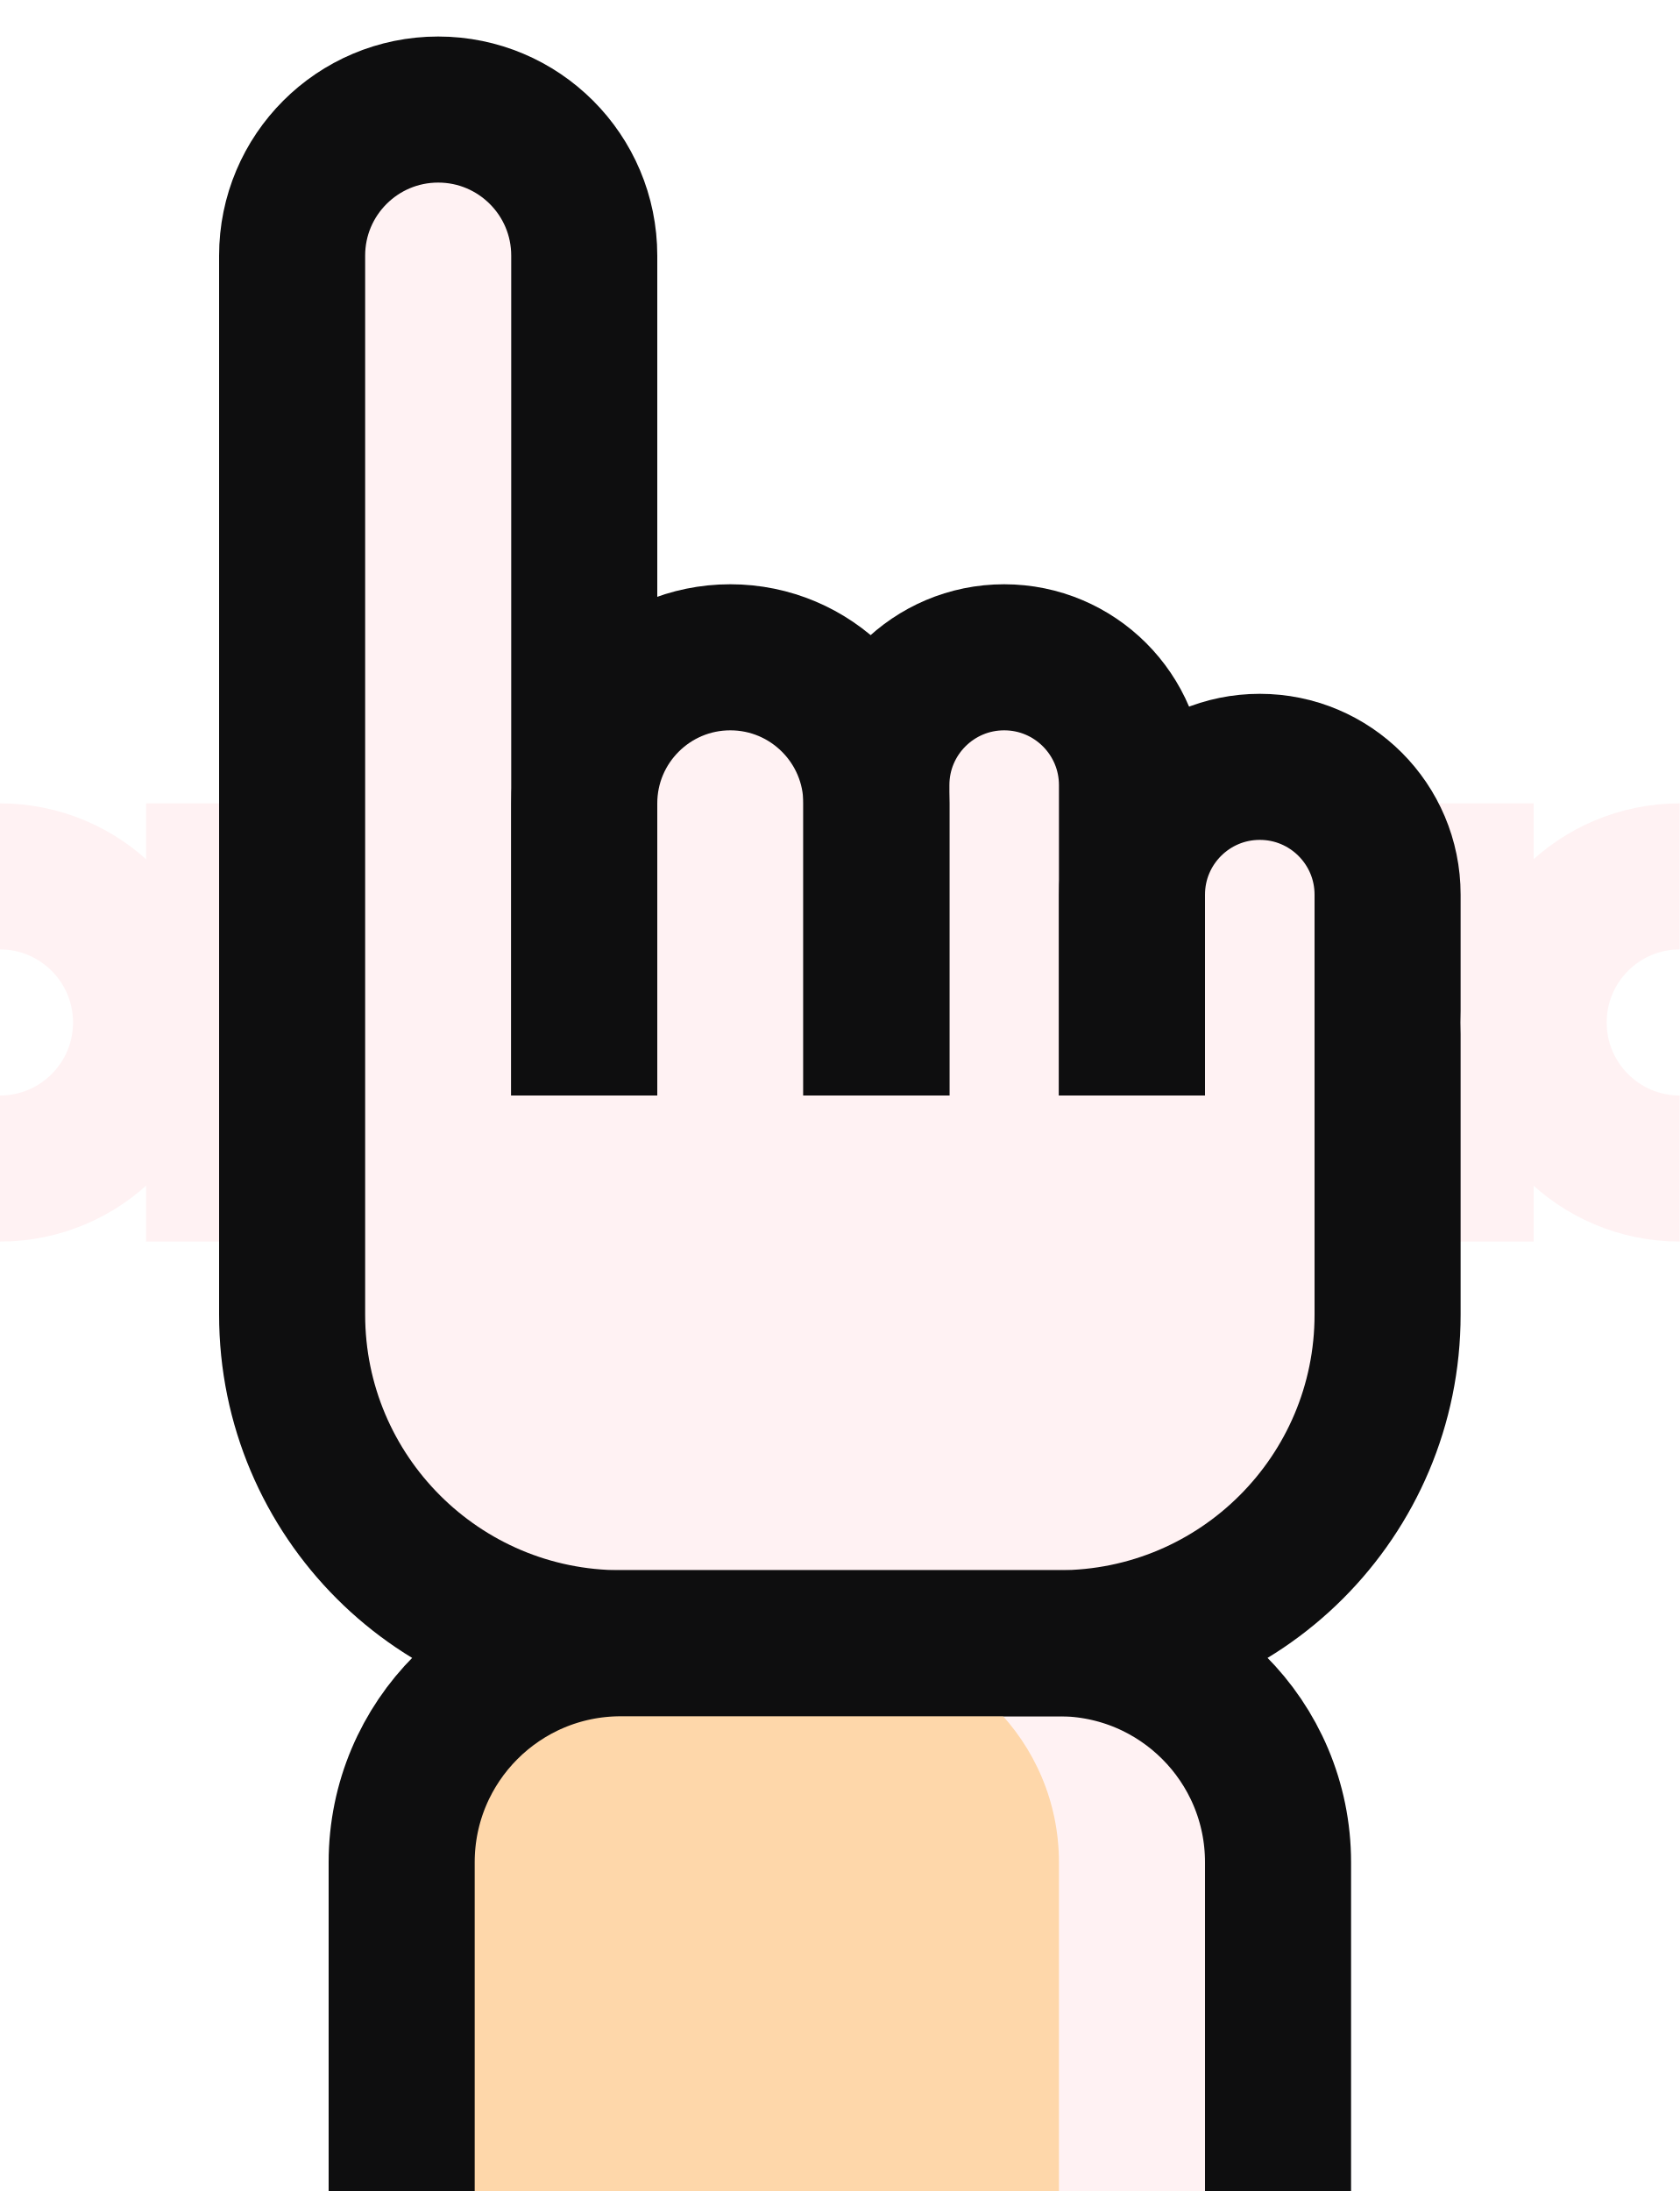
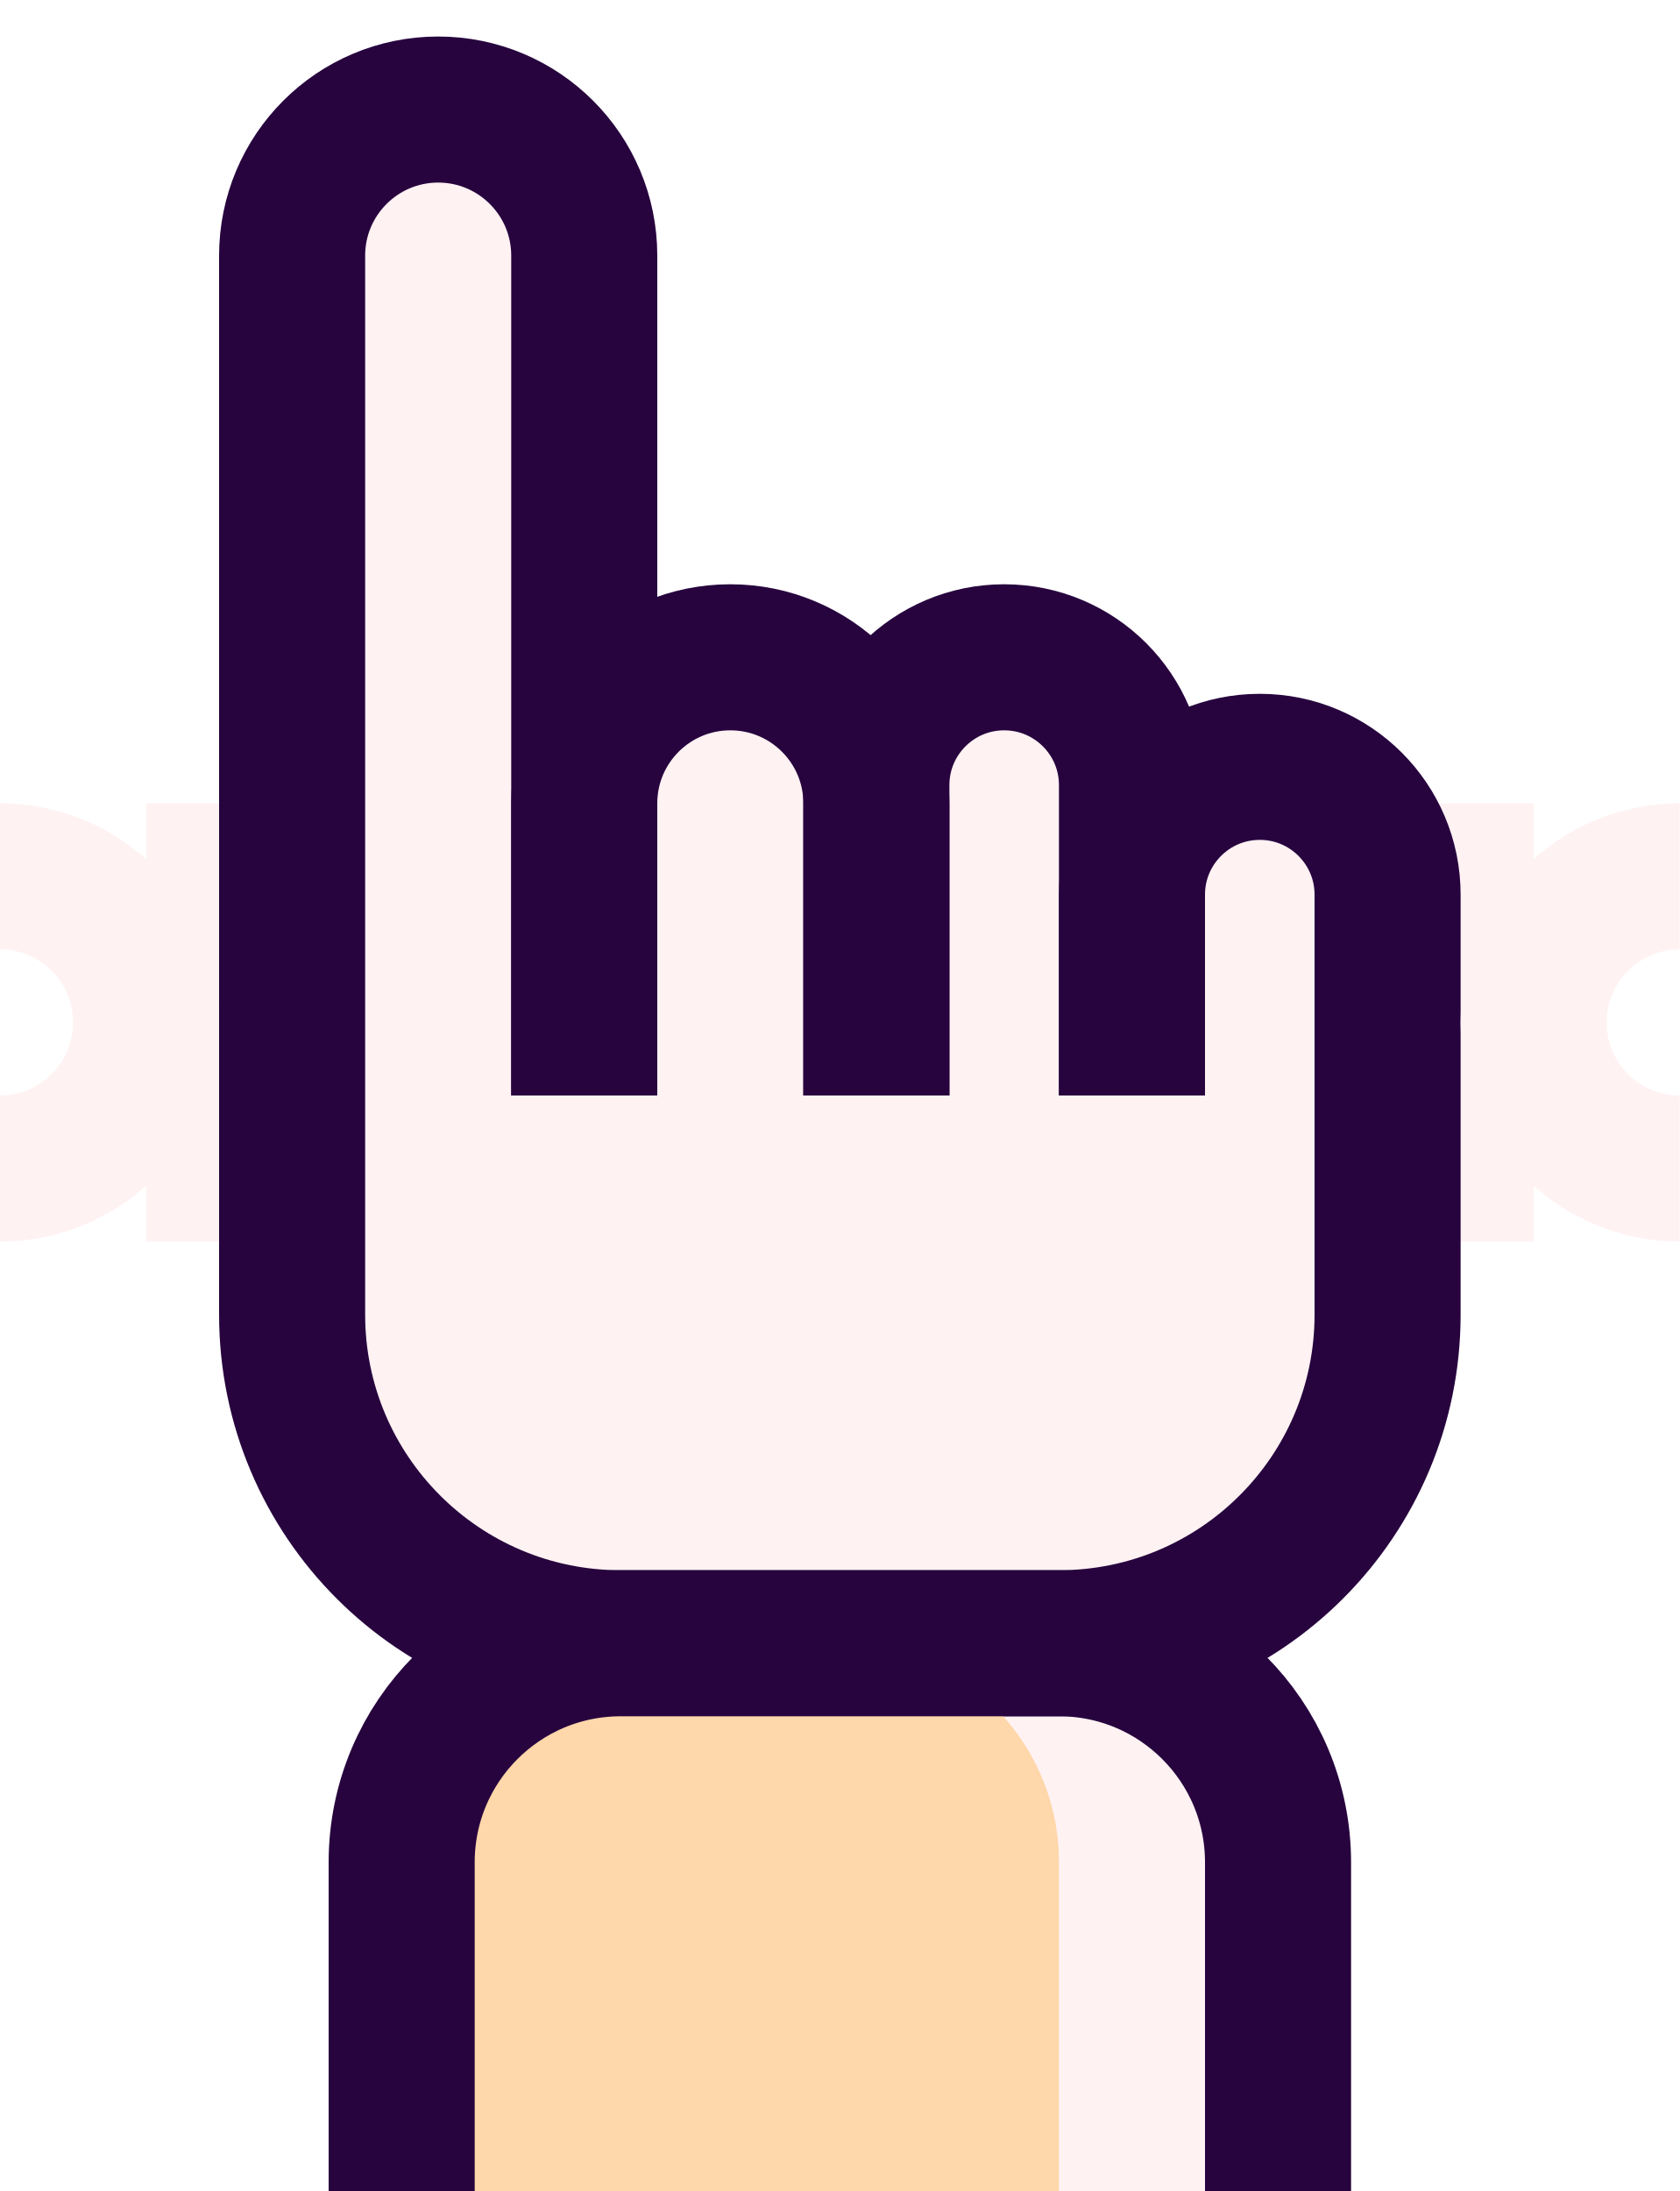
<svg xmlns="http://www.w3.org/2000/svg" width="46" height="60" viewBox="0 0 46 60" fill="none">
  <rect x="4" y="22" width="38" height="12" fill="#FFF2F3" />
  <path d="M35 51V60H11V51C11 47.686 13.686 45 17 45H29C32.314 45 35 47.686 35 51Z" fill="#FFF2F3" />
  <path d="M38 36V30H8V36C8 40.971 12.029 45 17 45H29C33.971 45 38 40.971 38 36Z" fill="#FFF2F3" />
-   <path d="M8 30V36C8 40.971 12.029 45 17 45H29C33.971 45 38 40.971 38 36V30" stroke="#0E0E0F" stroke-width="4" />
+   <path d="M8 30V36C8 40.971 12.029 45 17 45H29C33.971 45 38 40.971 38 36V30" stroke="#27043E" stroke-width="4" />
  <path d="M29 51V60H11V51C11 47.686 13.686 45 17 45H23C26.314 45 29 47.686 29 51Z" fill="#FED7AA" />
-   <path d="M11 60V51C11 47.686 13.686 45 17 45H29C32.314 45 35 47.686 35 51V60" stroke="#0E0E0F" stroke-width="4" />
+   <path d="M11 60V51C11 47.686 13.686 45 17 45H29C32.314 45 35 47.686 35 51V60" stroke="#27043E" stroke-width="4" />
  <path d="M24 30V22C24 19.791 22.209 18 20 18C17.791 18 16 19.791 16 22V30H24Z" fill="#FFF2F3" />
  <path d="M31 30V21.5C31 19.567 29.433 18 27.5 18C25.567 18 24 19.567 24 21.5V30H31Z" fill="#FFF2F3" />
  <path d="M38 30V24.5C38 22.567 36.433 21 34.5 21C32.567 21 31 22.567 31 24.5V30H38Z" fill="#FFF2F3" />
  <path d="M16 30V7C16 4.791 14.209 3 12 3C9.791 3 8 4.791 8 7V30H16Z" fill="#FFF2F3" />
-   <path d="M24 30V22C24 19.791 22.209 18 20 18V18C17.791 18 16 19.791 16 22V30" stroke="#0E0E0F" stroke-width="4" />
-   <path d="M31 30V21.5C31 19.567 29.433 18 27.5 18V18C25.567 18 24 19.567 24 21.5V30" stroke="#0E0E0F" stroke-width="4" />
-   <path d="M38 30V24.5C38 22.567 36.433 21 34.5 21V21C32.567 21 31 22.567 31 24.5V30" stroke="#0E0E0F" stroke-width="4" />
-   <path d="M16 30V7C16 4.791 14.209 3 12 3V3C9.791 3 8 4.791 8 7V30" stroke="#0E0E0F" stroke-width="4" />
+   <path d="M24 30V22C24 19.791 22.209 18 20 18V18C17.791 18 16 19.791 16 22V30" stroke="#27043E" stroke-width="4" />
+   <path d="M31 30V21.5C31 19.567 29.433 18 27.5 18V18C25.567 18 24 19.567 24 21.5V30" stroke="#27043E" stroke-width="4" />
+   <path d="M38 30V24.5C38 22.567 36.433 21 34.5 21V21C32.567 21 31 22.567 31 24.5V30" stroke="#27043E" stroke-width="4" />
+   <path d="M16 30V7C16 4.791 14.209 3 12 3V3C9.791 3 8 4.791 8 7V30" stroke="#27043E" stroke-width="4" />
  <path d="M46 24V24C43.791 24 42 25.791 42 28V28C42 30.209 43.791 32 46 32V32" stroke="#FFF2F3" stroke-width="4" />
  <path d="M0 24V24C2.209 24 4 25.791 4 28V28C4 30.209 2.209 32 0 32V32" stroke="#FFF2F3" stroke-width="4" />
</svg>
